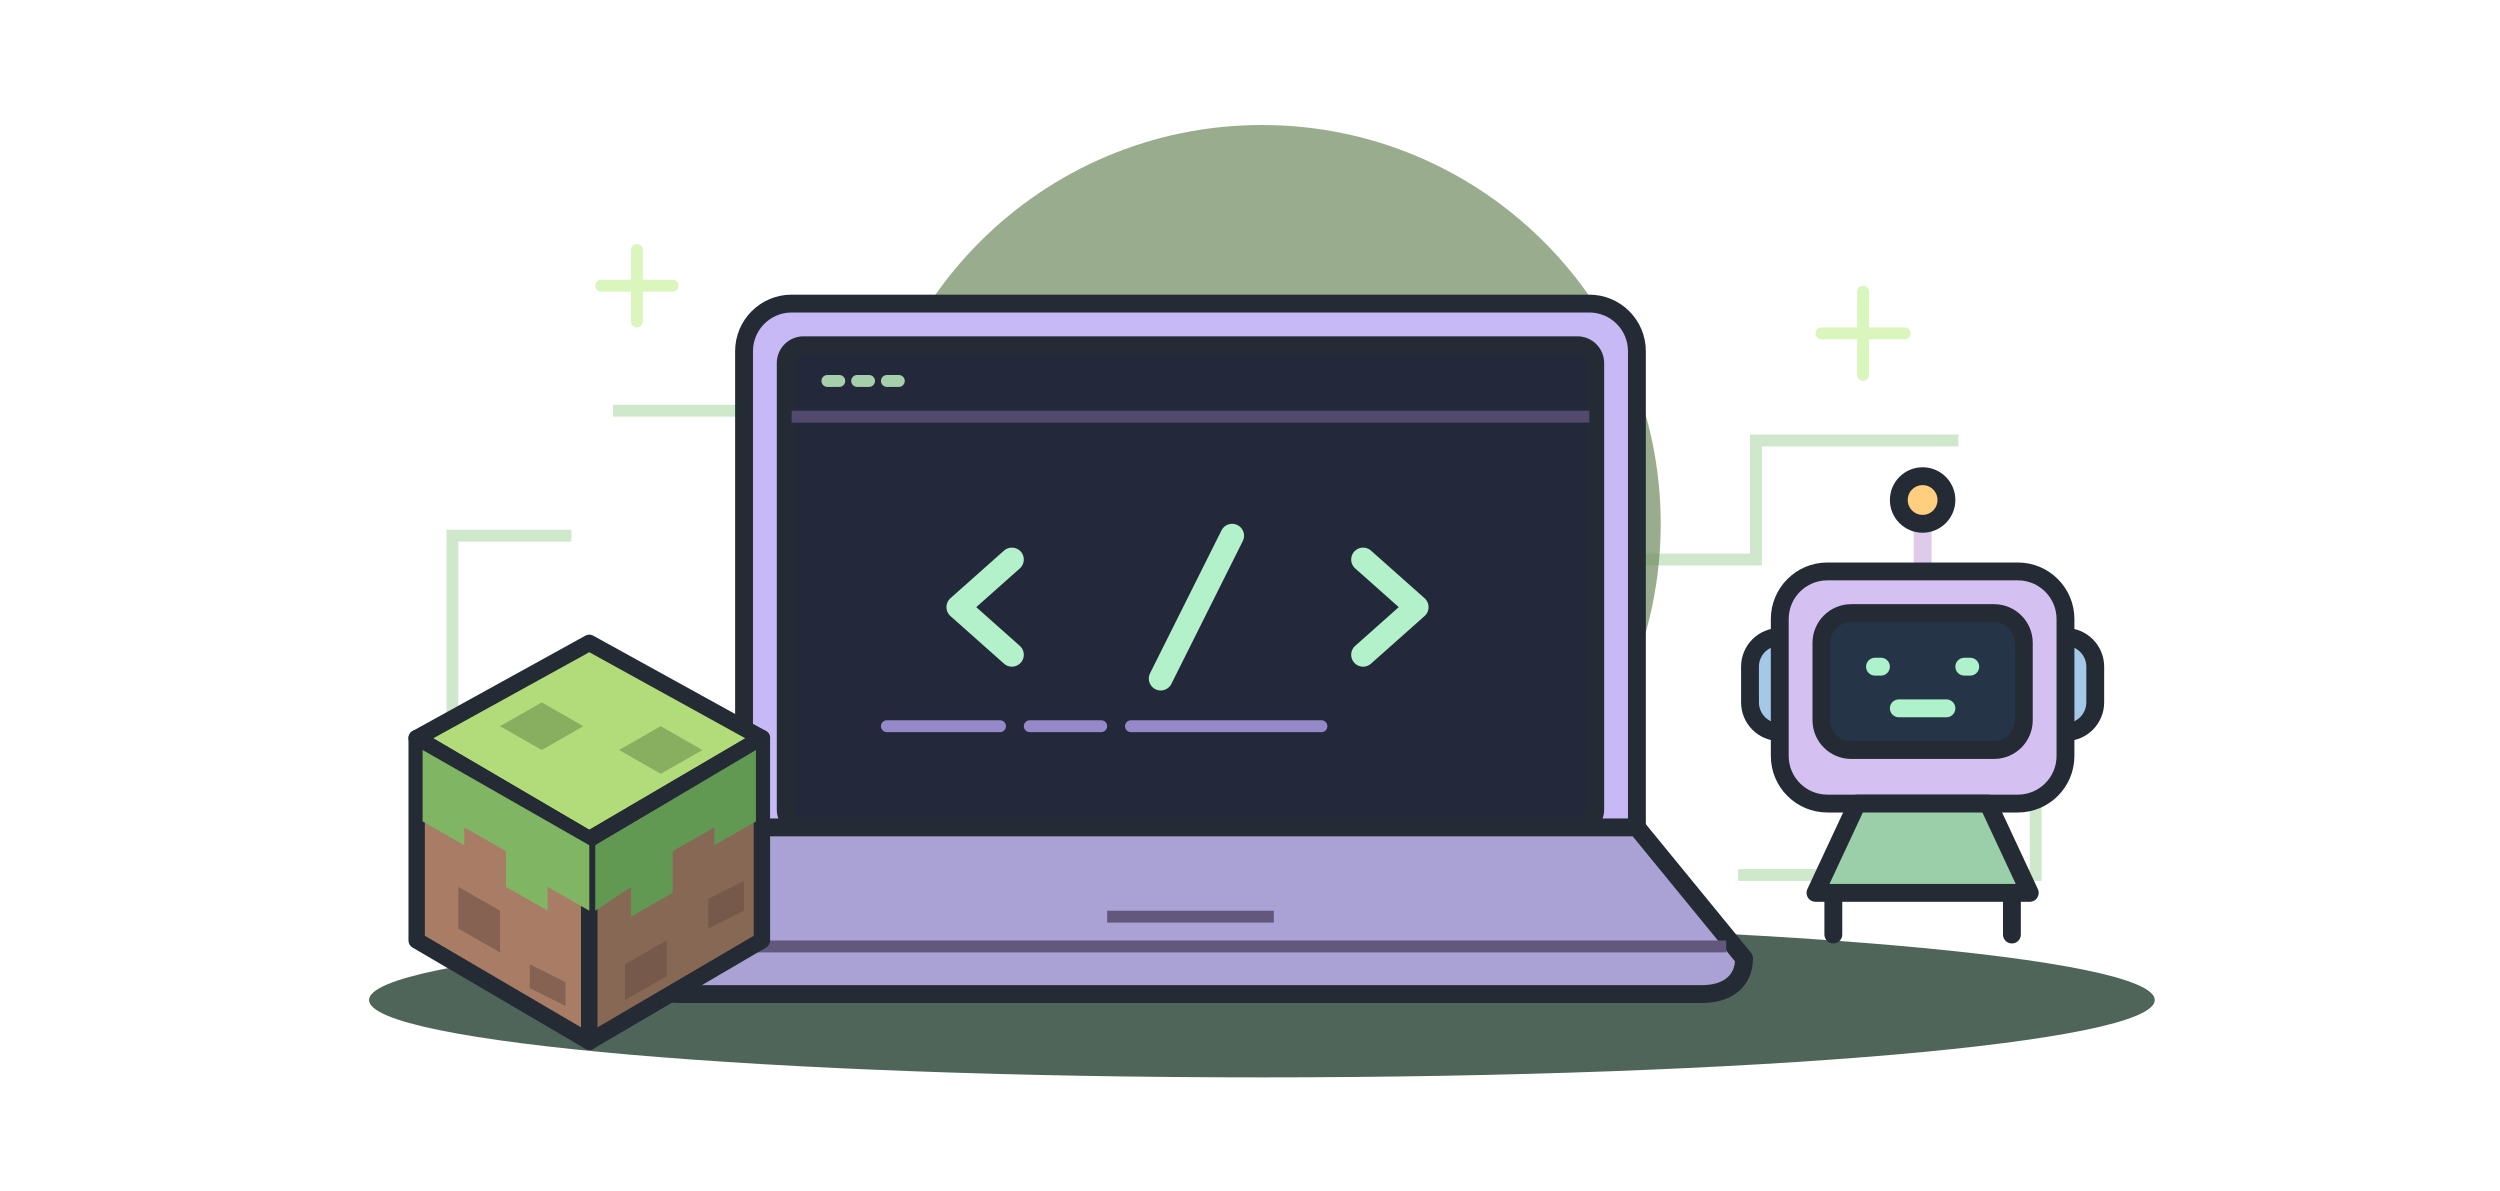
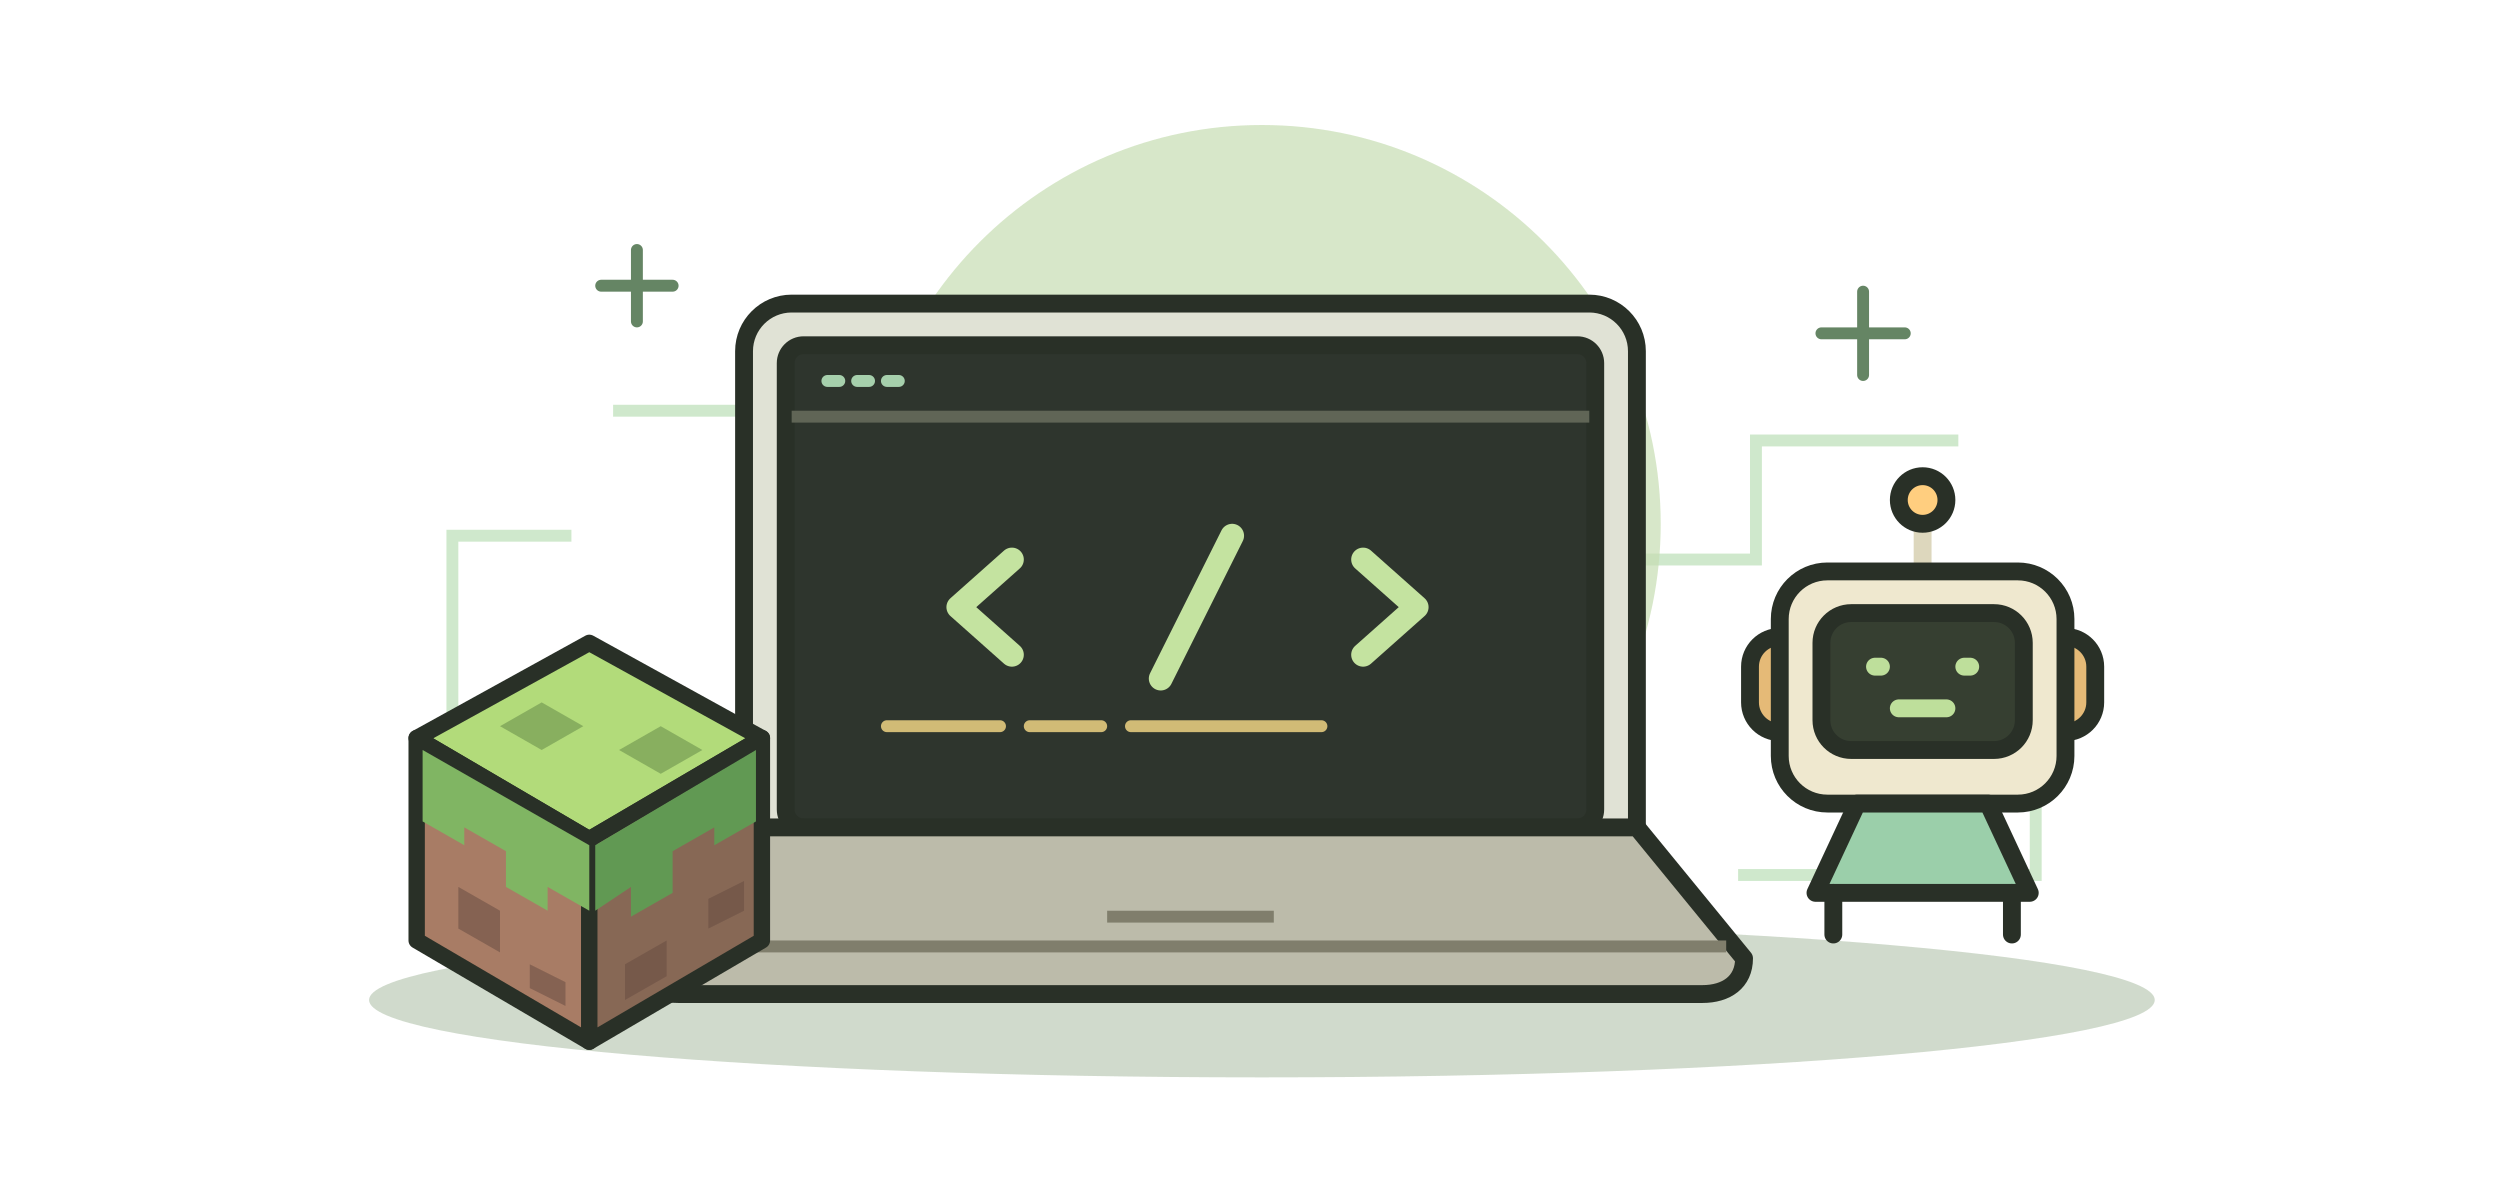
<svg xmlns="http://www.w3.org/2000/svg" viewBox="0 0 420 200">
-   <ellipse cx="212" cy="168" rx="150" ry="13" fill="#233f31" opacity=".8" />
+   <ellipse cx="212" cy="168" rx="150" ry="13" fill="#c4d1bf" opacity=".8" />
  <path d="M76 127V90h20m7-21h32V53h20m112 41h28V74h34m-37 73h50v-15" fill="none" stroke="#a8d6a3" stroke-width="2" opacity=".55" />
-   <circle cx="212" cy="88" r="67" fill="#6d8a5e" opacity=".7" />
-   <g stroke="#242b35" stroke-width="3" stroke-linejoin="round">
-     <rect x="125" y="51" width="150" height="96" rx="8" fill="#c7b9f5" />
-     <rect x="132" y="58" width="136" height="81" rx="3" fill="#23293b" />
-     <path d="M125 139h150l18 22c0 4-3 6-7 6H114c-4 0-7-2-7-6z" fill="#aaa2d4" />
-     <path d="M110 159h180m-104-5h28" fill="none" stroke="#62577c" stroke-width="2" />
-     <path d="M133 70h134" stroke="#514a6c" stroke-width="2" />
+   <circle cx="212" cy="88" r="67" fill="#c6ddb2" opacity=".7" />
+   <g stroke="#293027" stroke-width="3" stroke-linejoin="round">
+     <rect x="125" y="51" width="150" height="96" rx="8" fill="#e0e2d5" />
+     <rect x="132" y="58" width="136" height="81" rx="3" fill="#2e352d" />
+     <path d="M125 139h150l18 22c0 4-3 6-7 6H114c-4 0-7-2-7-6z" fill="#bcbbaa" />
+     <path d="M110 159h180m-104-5h28" fill="none" stroke="#807e6c" stroke-width="2" />
+     <path d="M133 70h134" stroke="#606556" stroke-width="2" />
    <path d="M139 64h2m3 0h2m3 0h2" stroke="#a6d0ac" stroke-width="2" stroke-linecap="round" />
-     <path d="m170 94-9 8 9 8m59-16 9 8-9 8m-22-20-12 24" fill="none" stroke="#b2f1c9" stroke-width="4" stroke-linecap="round" />
-     <path d="M149 122h19m5 0h12m5 0h32" stroke="#9589c9" stroke-width="2" stroke-linecap="round" />
+     <path d="m170 94-9 8 9 8m59-16 9 8-9 8m-22-20-12 24" fill="none" stroke="#c4e3a0" stroke-width="4" stroke-linecap="round" />
+     <path d="M149 122h19m5 0h12m5 0h32" stroke="#d1bb76" stroke-width="2" stroke-linecap="round" />
  </g>
-   <g transform="translate(299 87)" stroke="#242b35" stroke-width="3" stroke-linejoin="round">
-     <path d="M24 9V0" fill="none" stroke="#decae9" />
+   <g transform="translate(299 87)" stroke="#293027" stroke-width="3" stroke-linejoin="round">
+     <path d="M24 9V0" fill="none" stroke="#ddd7bd" />
    <circle cx="24" cy="-3" r="4" fill="#ffce7f" />
-     <rect x="-5" y="20" width="58" height="16" rx="5" fill="#a4c9e8" />
-     <rect y="9" width="48" height="39" rx="8" fill="#d4c1f2" />
-     <rect x="7" y="16" width="34" height="23" rx="5" fill="#263447" />
-     <path d="M16 25h1m14 0h1m-12 7h8" stroke="#adf2ca" stroke-width="3" stroke-linecap="round" />
+     <rect x="-5" y="20" width="58" height="16" rx="5" fill="#e5ba77" />
+     <rect y="9" width="48" height="39" rx="8" fill="#efe8cf" />
+     <rect x="7" y="16" width="34" height="23" rx="5" fill="#363f31" />
+     <path d="M16 25h1m14 0h1m-12 7h8" stroke="#bedf9b" stroke-width="3" stroke-linecap="round" />
    <path d="M13 48h22l7 15H6z" fill="#9bcfaa" />
-     <path d="M9 63v7m30-7v7" stroke="#242b35" stroke-linecap="round" />
+     <path d="M9 63v7m30-7v7" stroke="#293027" stroke-linecap="round" />
  </g>
-   <g transform="translate(70 108)" stroke="#242b35" stroke-width="2.75" stroke-linejoin="round">
+   <g transform="translate(70 108)" stroke="#293027" stroke-width="2.75" stroke-linejoin="round">
    <path d="m0 16 29-16 29 16-29 17z" fill="#b2db7a" />
    <path d="M0 16v34l29 17V33z" fill="#a87c65" />
    <path d="M29 33v34l29-17V16z" fill="#876855" />
    <path d="m1 18 28 16v11l-7-4v4l-7-4v-6l-7-4v3l-7-4z" fill="#80b563" stroke="none" />
    <path d="m30 34 27-16v12l-7 4v-3l-7 4v7l-7 4v-5l-6 4z" fill="#619953" stroke="none" />
    <path d="m14 14 7-4 7 4-7 4zm20 4 7-4 7 4-7 4z" fill="#88af5f" stroke="none" />
    <path d="m7 41 7 4v7l-7-4zm12 13 6 3v4l-6-3zm16 0 7-4v6l-7 4zm14-11 6-3v5l-6 3z" fill="#684c42" stroke="none" opacity=".55" />
  </g>
-   <path d="M101 48h12m-6-6v12m199 2h14m-7-7v14" fill="none" stroke="#daf6bc" stroke-width="2" stroke-linecap="round" />
+   <path d="M101 48h12m-6-6v12m199 2h14m-7-7v14" fill="none" stroke="#658564" stroke-width="2" stroke-linecap="round" />
</svg>
